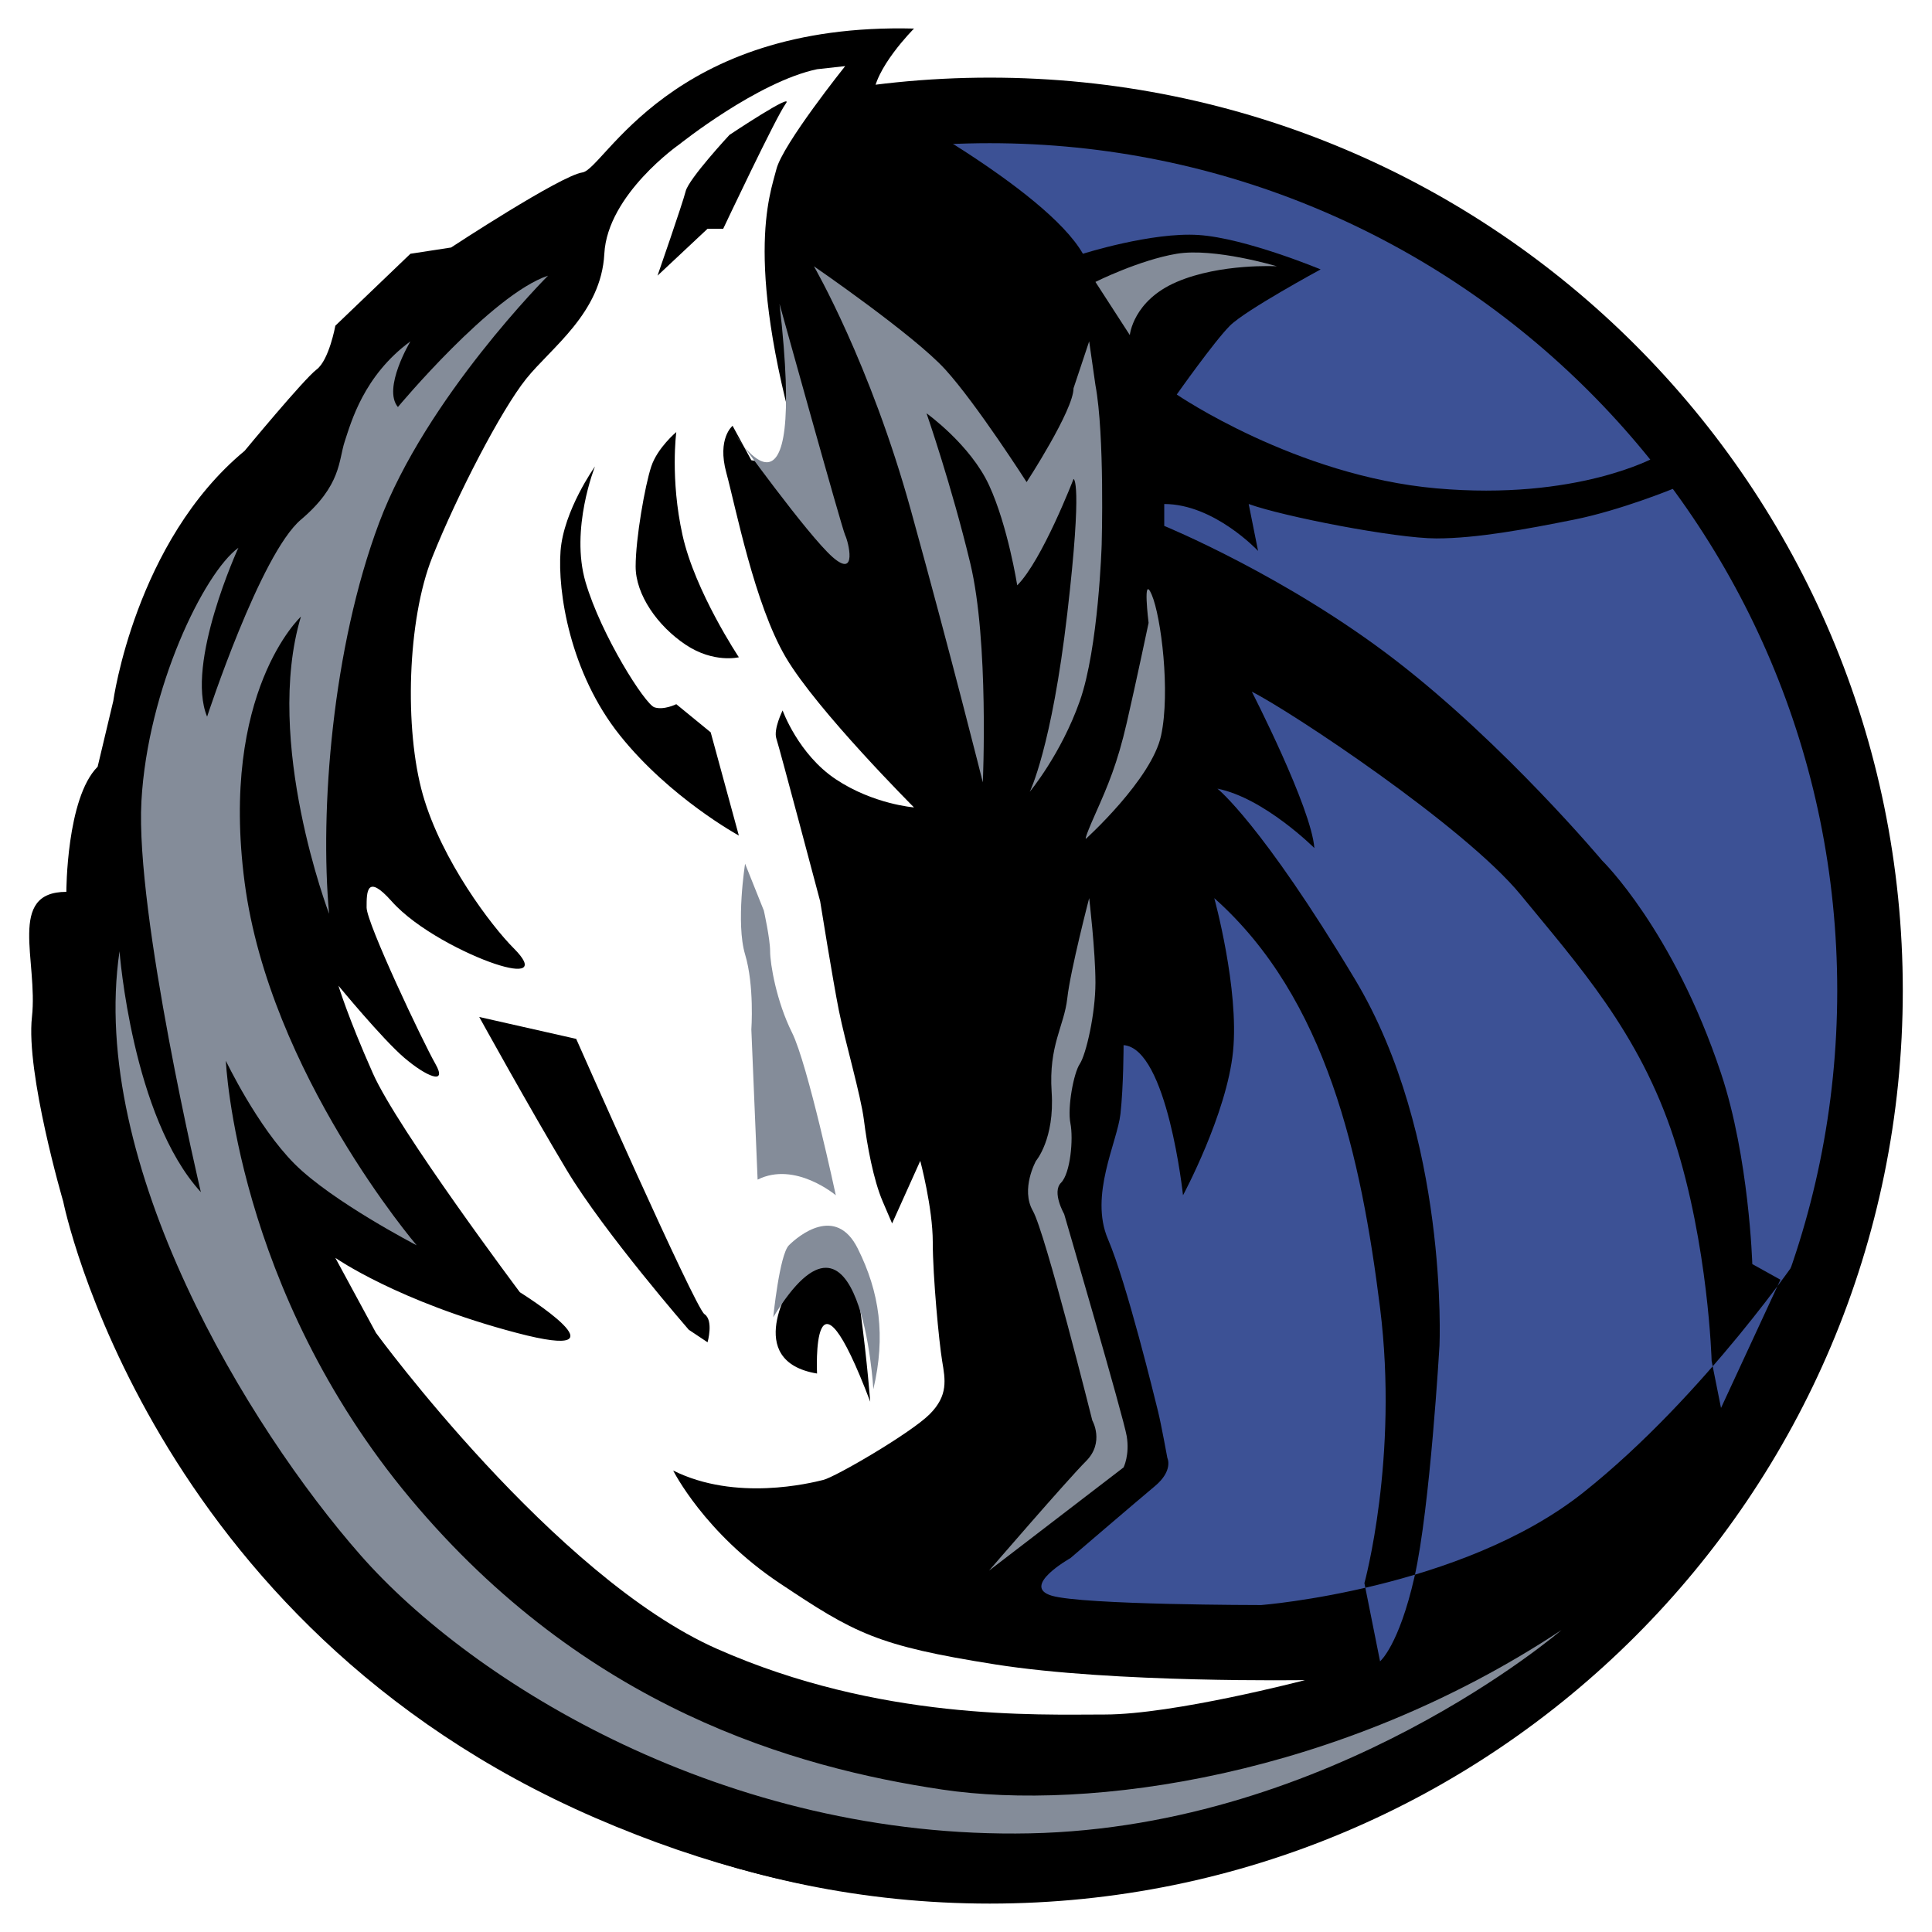
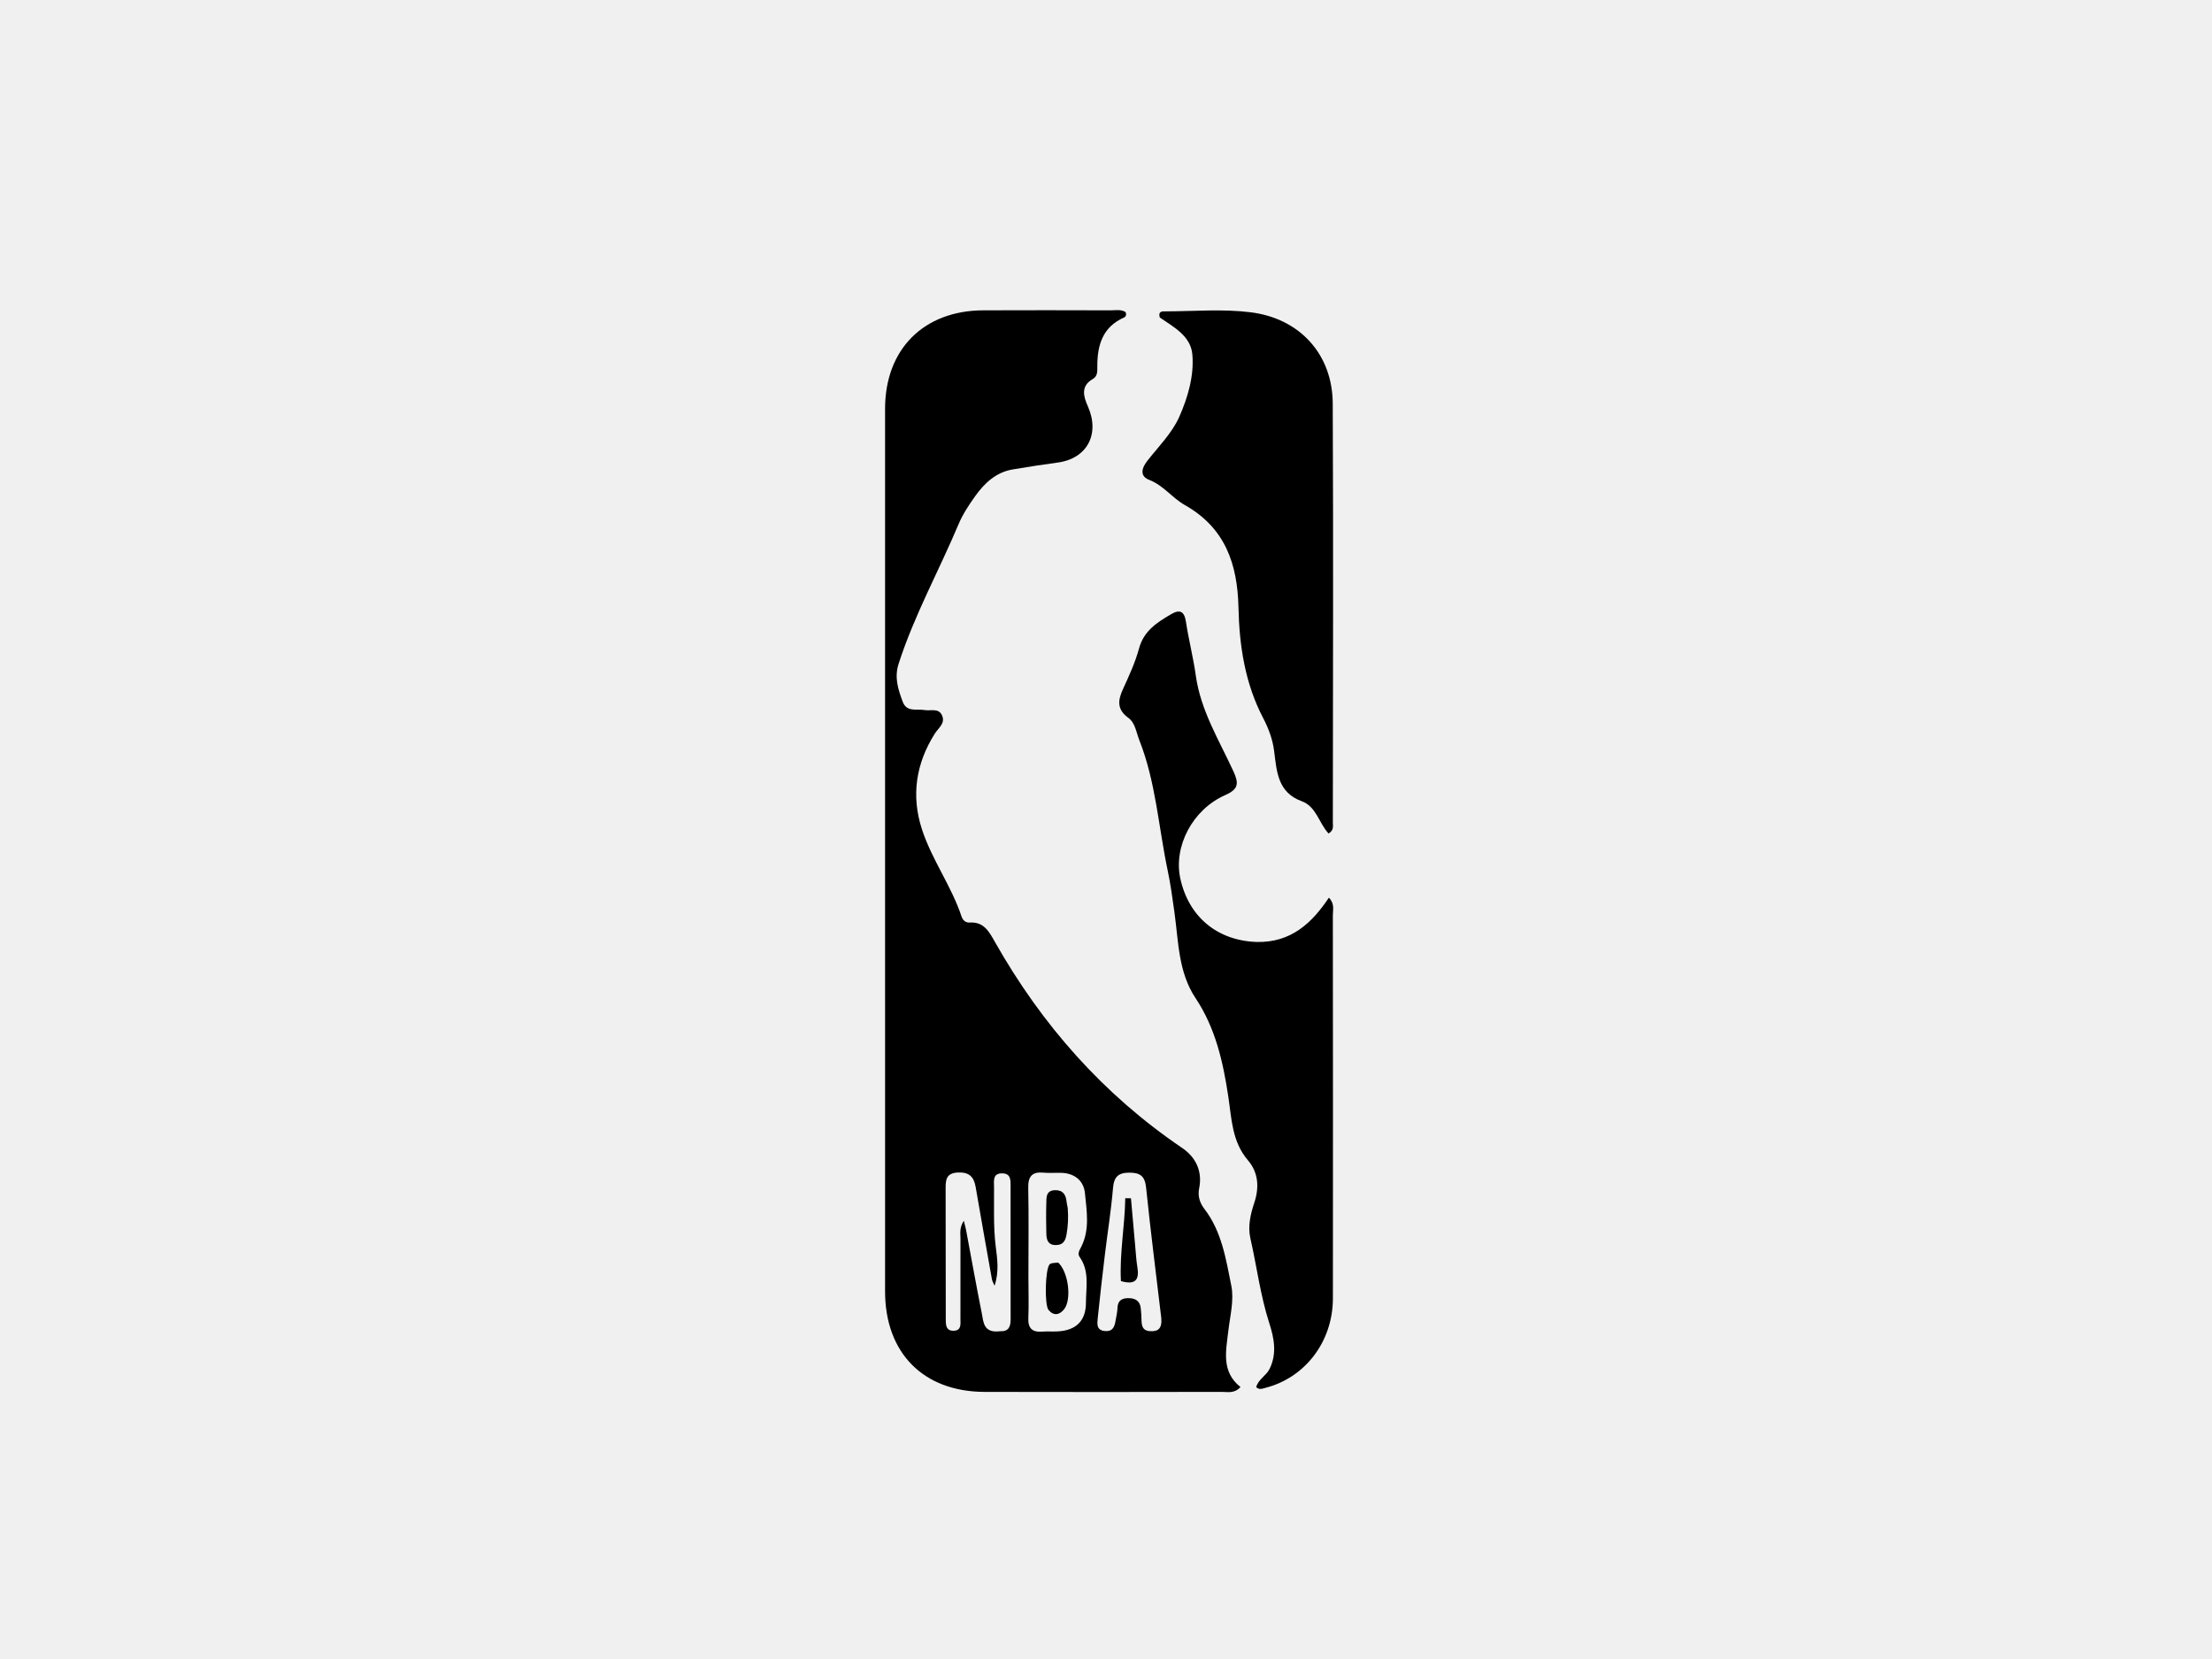
- <svg xmlns="http://www.w3.org/2000/svg" width="2500" height="2500" viewBox="0 0 192.756 192.756">
-   <path fill-rule="evenodd" clip-rule="evenodd" fill="#fff" d="M0 0h192.756v192.756H0V0z" />
-   <path d="M186.572 98.834c0 48.5-39.318 87.816-87.818 87.816s-87.818-39.316-87.818-87.816c0-48.501 39.317-87.818 87.818-87.818 48.5 0 87.818 39.317 87.818 87.818z" fill-rule="evenodd" clip-rule="evenodd" fill="#3c5195" />
-   <path d="M189.842 98.834c0 50.307-40.781 91.088-91.088 91.088-25.153 0-47.925-10.195-64.409-26.68s-26.68-39.256-26.68-64.408c0-50.307 40.782-91.089 91.088-91.089 25.152 0 47.926 10.196 64.408 26.68 16.485 16.484 26.681 39.256 26.681 64.409zm-6.541 0c0-23.348-9.463-44.485-24.762-59.785-15.301-15.3-36.438-24.763-59.785-24.763-46.694 0-84.548 37.854-84.548 84.548 0 23.348 9.463 44.484 24.763 59.783 15.3 15.301 36.438 24.764 59.785 24.764 46.695 0 84.547-37.854 84.547-84.547z" />
-   <path d="M91.191 2.85s-4.057 4.057-4.057 6.866c0 0 17.163 9.049 20.909 15.603 0 0 6.865-2.184 11.547-1.873 4.68.312 12.17 3.433 12.17 3.433s-7.49 4.057-9.051 5.617-5.305 6.866-5.305 6.866 11.859 8.114 25.902 9.362c14.043 1.249 21.844-3.121 21.844-3.121l2.811 1.248-.938 1.873s-5.305 2.185-9.986 3.121c-4.682.937-9.674 1.873-13.73 1.873s-15.291-2.185-18.725-3.433l.936 4.681s-4.369-4.681-9.361-4.681v2.184s12.17 4.993 23.094 13.419c10.922 8.425 20.596 19.972 20.596 19.972s7.076 6.872 11.859 21.22c2.809 8.426 3.121 19.037 3.121 19.037l2.807 1.561-5.928 12.795-.936-4.682s-.312-11.547-3.746-22.156c-3.434-10.611-9.674-17.477-15.291-24.342-5.617-6.865-23.094-18.412-26.838-20.284 0 0 5.928 11.546 6.24 15.603 0 0-4.992-4.993-9.674-5.929 0 0 4.369 3.433 13.732 19.037 9.361 15.604 8.426 36.512 8.426 36.512s-.938 16.229-2.496 23.094c-1.562 6.865-3.434 8.426-3.434 8.426l-1.561-7.803s3.432-12.482 1.561-27.461c-1.873-14.98-5.307-30.896-16.541-40.881 0 0 2.496 9.049 1.873 15.292-.623 6.24-4.992 14.355-4.992 14.355s-1.561-14.668-5.93-14.98c0 0 0 4.057-.312 6.865s-3.121 8.115-1.248 12.484 4.682 15.914 4.992 17.164c.312 1.248.938 4.68.938 4.68s.623 1.248-1.25 2.809c-1.871 1.561-8.424 7.178-8.424 7.178s-4.994 2.811-1.873 3.746 20.908.936 20.908.936 19.973-1.561 32.145-11.234c12.17-9.674 21.844-24.029 21.844-24.029l-4.057 17.787s-6.242 18.1-23.094 28.711c-16.852 10.609-48.682 29.334-93.308 9.986-44.626-19.35-53.052-61.479-53.052-61.479s-3.745-12.795-3.121-18.412C3.811 95.846.69 88.98 6.62 88.98c0 0 0-9.362 3.121-12.483l1.56-6.553s2.185-15.916 13.107-24.965c0 0 5.93-7.178 7.178-8.114 1.248-.936 1.872-4.369 1.872-4.369l7.49-7.178 4.057-.624s10.922-7.177 13.106-7.49c2.185-.312 8.738-14.979 33.08-14.354z" fill-rule="evenodd" clip-rule="evenodd" />
-   <path d="M99.305 166.061c-11.859-1.871-14.043-3.119-21.533-8.113-7.49-4.992-10.61-11.234-10.61-11.234 6.241 3.121 13.73 1.248 14.979.938 1.249-.312 8.738-4.682 10.61-6.555s1.56-3.432 1.249-5.305c-.312-1.873-.937-8.426-.937-11.859 0-3.432-1.248-8.113-1.248-8.113l-2.809 6.242-.937-2.186c-.936-2.184-1.56-5.617-1.873-8.113-.312-2.496-1.872-7.803-2.497-10.922-.624-3.121-1.872-10.923-1.872-10.923S77.77 74.626 77.458 73.69c-.312-.937.624-2.809.624-2.809s1.561 4.369 5.305 6.865 7.802 2.809 7.802 2.809-9.674-9.674-12.795-14.979c-3.121-5.305-4.993-14.979-5.929-18.412-.937-3.433.625-4.681.625-4.681l1.872 3.433 5.305.936c-6.241-20.597-3.433-27.462-2.809-29.959.624-2.496 6.866-10.298 6.866-10.298l-2.809.312c-5.929 1.248-13.731 7.49-13.731 7.49s-7.178 4.993-7.49 10.922-5.305 9.362-7.802 12.483-6.866 11.547-9.362 17.788c-2.497 6.241-2.809 17.164-.937 23.717 1.873 6.553 6.865 13.107 9.05 15.291 2.185 2.184.937 2.496-1.872 1.561-2.809-.936-7.802-3.433-10.298-6.241-2.497-2.809-2.497-.937-2.497.624 0 1.56 5.617 13.418 6.865 15.604 1.249 2.184-.936 1.248-3.121-.625-2.185-1.871-6.553-7.178-6.553-7.178s.936 3.121 3.433 8.738c2.496 5.617 14.667 21.846 14.667 21.846s11.546 7.178-.312 4.057-18.1-7.49-18.1-7.49l4.058 7.49s17.788 24.342 34.015 31.52c16.228 7.178 31.832 6.553 38.697 6.553s19.973-3.432 19.973-3.432-19.036.309-30.893-1.564zM79.02 127.99c2.809-5.617 6.241-1.561 6.865 3.119.652 4.891.937 8.738.937 8.738-5.93-15.604-5.305-2.809-5.305-2.809-7.49-1.247-2.497-9.048-2.497-9.048zM68.41 19.077c.312-1.248 4.369-5.618 4.369-5.618s6.554-4.369 5.617-3.12c-.936 1.248-6.241 12.482-6.241 12.482h-1.561l-4.993 4.681c0 .001 2.496-7.176 2.809-8.425zm-3.433 27.462c.625-1.873 2.497-3.433 2.497-3.433s-.624 4.681.624 10.298c1.249 5.617 5.618 12.171 5.618 12.171s-2.497.624-5.305-1.249-4.993-4.993-4.993-7.802c-.001-2.807.935-8.112 1.559-9.985zm-9.05 8.426c.312-4.057 3.433-8.426 3.433-8.426s-2.497 6.242-.937 11.546c1.561 5.305 5.93 12.171 6.866 12.483.936.312 2.184-.312 2.184-.312l3.433 2.809 2.809 10.298s-6.866-3.745-11.858-9.986c-4.994-6.241-6.242-14.355-5.93-18.412zm.624 61.789c-3.745-6.24-8.738-15.291-8.738-15.291l9.674 2.186s11.858 26.838 12.794 27.461c.937.625.312 2.809.312 2.809l-1.873-1.248c.002-.001-8.425-9.675-12.169-15.917z" fill-rule="evenodd" clip-rule="evenodd" fill="#fff" />
-   <path d="M40.948 34.056s-2.809 4.681-1.249 6.554c0 0 9.362-11.234 14.979-13.107 0 0-12.171 12.171-16.852 24.654-4.681 12.482-5.929 28.71-4.993 39.008 0 0-6.554-17.164-2.809-29.646 0 0-8.114 7.489-5.617 26.526 2.497 19.036 17.164 36.2 17.164 36.2s-8.426-4.369-12.171-8.113c-3.745-3.746-6.866-10.299-6.866-10.299s.937 22.781 18.413 43.689c17.476 20.91 38.384 26.838 53.052 29.023 14.667 2.184 39.631-1.248 61.79-15.916 0 0-22.781 19.662-53.051 20.285-30.272.623-55.55-14.98-66.784-27.775-11.234-12.793-27.15-39.008-24.029-60.229 0 0 1.249 16.539 8.114 24.029 0 0-6.554-27.774-5.929-39.009s6.242-22.781 9.674-25.278c0 0-5.306 11.547-3.121 16.852 0 0 5.305-16.228 9.362-19.66s3.745-5.929 4.369-7.802 1.873-6.553 6.554-9.986z" fill-rule="evenodd" clip-rule="evenodd" fill="#848c99" />
-   <path d="M75.587 117.691l-.625-14.98s.312-4.367-.624-7.489c-.936-3.121 0-9.05 0-9.05l1.873 4.681s.624 2.809.624 4.057c0 1.248.625 4.992 2.185 8.113 1.561 3.121 4.369 16.229 4.369 16.229s-4.057-3.434-7.802-1.561zM77.147 131.422s.625-6.242 1.561-7.178 4.681-4.057 6.866.312c2.184 4.369 2.809 8.738 1.56 14.043 0 .001-1.249-21.533-9.987-7.177zM109.291 28.127l3.432 5.305s.312-3.433 4.682-5.305c4.369-1.873 9.986-1.561 9.986-1.561s-6.24-1.873-9.986-1.249c-3.745.626-8.114 2.81-8.114 2.81zM102.426 48.099s4.68-7.177 4.68-9.361l1.561-4.682.625 4.369c.936 4.993.623 15.916.623 15.916s-.311 10.299-2.184 15.604c-1.873 5.305-4.992 9.05-4.992 9.05s2.184-4.369 3.744-17.788.623-13.419.623-13.419-3.121 8.114-5.617 10.61c0 0-.936-5.93-2.809-9.986-1.872-4.057-6.241-7.178-6.241-7.178s2.497 7.178 4.369 14.979 1.249 21.845 1.249 21.845-3.121-12.482-7.178-27.15c-4.057-14.667-9.674-24.341-9.674-24.341s9.986 6.865 13.106 10.298c3.121 3.433 8.115 11.234 8.115 11.234zM73.403 43.418s7.178 11.547 4.369-13.107c0 0 6.241 22.469 6.553 23.093s1.249 4.369-1.248 2.185-9.674-12.171-9.674-12.171zM114.596 62.143s-.625-4.994.312-2.809c.936 2.185 1.871 9.674.936 14.043-.936 4.369-7.49 10.298-7.49 10.298s-.312.312.938-2.497c1.248-2.808 2.186-4.993 3.121-9.05s2.183-9.985 2.183-9.985zM98.68 156.699l13.42-10.297s.625-1.25.312-3.121c-.312-1.873-6.242-22.158-6.242-22.158s-1.248-2.184-.312-3.119c.938-.938 1.248-4.369.938-5.93-.312-1.561.311-4.994.936-5.93.623-.936 1.561-4.994 1.561-8.113 0-3.121-.625-8.426-.625-8.426s-1.871 7.178-2.184 9.987-1.873 4.68-1.561 9.361-1.561 6.865-1.561 6.865-1.561 2.809-.312 4.992c1.248 2.186 5.93 20.91 5.93 20.91s1.248 2.184-.625 4.057c-1.873 1.873-9.675 10.922-9.675 10.922z" fill-rule="evenodd" clip-rule="evenodd" fill="#848c99" />
+ <svg xmlns="http://www.w3.org/2000/svg" version="1.1" id="Layer_1" x="0px" y="0px" width="100%" viewBox="0 0 704 528" enable-background="new 0 0 704 528" xml:space="preserve">
+   <path fill="#000000" opacity="1" stroke="none" d=" M281.688,379   C281.686,295.706 281.681,212.912 281.684,130.118   C281.685,111.172 293.938,98.852 312.926,98.767   C326.419,98.707 339.913,98.737 353.407,98.771   C355.023,98.775 356.725,98.388 358.204,99.305   C358.606,100.092 358.337,100.788 357.729,101.057   C350.894,104.079 349.223,109.869 349.237,116.619   C349.24,118.096 349.375,119.722 347.799,120.623   C343.815,122.902 344.88,126.286 346.224,129.312   C350.145,138.138 346.003,145.974 336.603,147.219   C331.838,147.85 327.087,148.605 322.346,149.396   C317.042,150.282 313.392,153.695 310.427,157.825   C308.396,160.653 306.423,163.636 305.079,166.826   C298.823,181.683 290.963,195.845 285.994,211.267   C284.579,215.657 285.86,219.468 287.31,223.36   C288.568,226.737 291.741,225.555 294.214,225.983   C296.219,226.33 298.867,225.18 299.894,227.873   C300.823,230.308 298.651,231.69 297.511,233.492   C291.51,242.975 289.936,253.226 293.417,263.93   C296.565,273.61 302.785,281.949 306.006,291.632   C306.404,292.828 307.267,293.699 308.591,293.613   C313.134,293.318 314.79,296.502 316.66,299.805   C331.566,326.146 351.084,348.3 376.244,365.358   C380.667,368.356 382.734,372.859 381.643,378.243   C381.11,380.869 381.983,383.01 383.337,384.779   C388.873,392.016 390.185,400.784 391.886,409.224   C392.8,413.761 391.489,418.792 390.93,423.571   C390.173,430.044 388.649,436.587 394.804,441.441   C392.841,443.589 390.719,442.984 388.82,442.987   C363.665,443.029 338.51,443.068 313.356,442.992   C293.84,442.932 281.695,430.581 281.686,410.985   C281.682,400.49 281.687,389.995 281.688,379  M318.343,423.677   C321.075,423.804 321.652,422.175 321.647,419.847   C321.615,405.703 321.643,391.56 321.633,377.416   C321.632,375.56 321.705,373.513 319.05,373.439   C315.894,373.352 316.35,375.79 316.367,377.699   C316.422,384.012 316.125,390.322 316.894,396.637   C317.369,400.541 318.059,404.58 316.527,409.21   C316.047,408.062 315.783,407.652 315.704,407.21   C313.958,397.413 312.199,387.618 310.522,377.809   C309.958,374.505 308.424,372.983 304.817,373.168   C301.165,373.354 300.952,375.496 300.957,378.197   C300.982,392.007 300.963,405.818 301.004,419.628   C301.01,421.436 300.907,423.656 303.616,423.529   C306.066,423.415 305.669,421.3 305.675,419.717   C305.707,411.231 305.653,402.745 305.685,394.259   C305.692,392.602 305.262,390.81 306.748,388.522   C307.123,390.062 307.343,390.813 307.487,391.579   C309.139,400.373 310.71,409.184 312.465,417.958   C313.016,420.711 312.931,424.37 318.343,423.677  M327.307,406.498   C327.314,410.821 327.465,415.151 327.283,419.467   C327.145,422.751 328.505,424.036 331.68,423.809   C333.335,423.69 335.007,423.822 336.666,423.734   C342.435,423.425 345.602,420.413 345.614,414.631   C345.624,409.735 346.811,404.607 343.638,400.095   C342.845,398.967 343.548,397.932 344.093,396.864   C346.91,391.348 345.851,385.435 345.298,379.736   C344.908,375.728 341.953,373.364 337.667,373.269   C335.839,373.228 333.996,373.396 332.183,373.219   C328.514,372.862 327.177,374.345 327.254,378.062   C327.444,387.204 327.309,396.353 327.307,406.498  M369.601,419.523   C367.962,405.702 366.19,391.894 364.773,378.051   C364.398,374.384 362.972,373.213 359.469,373.215   C355.913,373.218 354.529,374.524 354.227,378.142   C353.635,385.235 352.491,392.281 351.64,399.353   C350.828,406.096 350.052,412.844 349.361,419.6   C349.179,421.382 348.935,423.417 351.724,423.623   C354.255,423.81 354.754,422.118 355.068,420.202   C355.283,418.894 355.616,417.587 355.656,416.272   C355.729,413.854 357.13,413.128 359.236,413.155   C361.317,413.182 362.782,414.037 363.05,416.258   C363.209,417.575 363.268,418.908 363.306,420.235   C363.359,422.046 363.686,423.522 365.969,423.66   C368.397,423.807 369.878,423.077 369.601,419.523  z" />
+   <path fill="#000000" opacity="1" stroke="none" d=" M399.997,299.798   C410.89,300.015 417.506,293.816 422.942,285.694   C424.832,287.635 424.195,289.558 424.197,291.269   C424.24,331.915 424.262,372.561 424.216,413.207   C424.2,426.955 415.416,438.462 402.725,441.704   C401.757,441.952 400.827,442.417 399.808,441.49   C400.428,438.994 403.003,437.869 404.09,435.616   C406.472,430.682 405.495,425.851 403.952,421.06   C401.116,412.255 399.997,403.081 397.952,394.108   C397.075,390.258 398.011,386.374 399.193,382.802   C400.868,377.742 400.459,373.125 397.126,369.215   C392.082,363.299 391.981,355.989 390.929,349.031   C389.248,337.912 386.856,327.201 380.476,317.627   C374.995,309.402 375.082,299.631 373.772,290.278   C373.15,285.844 372.549,281.394 371.626,277.017   C368.708,263.174 367.864,248.877 362.593,235.543   C361.617,233.074 361.31,230.068 359.116,228.471   C355.472,225.819 355.739,222.96 357.373,219.381   C359.307,215.147 361.302,210.862 362.51,206.394   C364.037,200.75 368.268,198.088 372.742,195.468   C375.473,193.869 376.927,194.502 377.437,197.868   C378.309,203.611 379.784,209.266 380.583,215.018   C382.134,226.181 388.023,235.603 392.577,245.539   C394.345,249.396 394.138,251.192 389.931,253.052   C379.494,257.664 373.442,269.427 375.649,279.581   C378.288,291.72 387.33,299.369 399.997,299.798  z" />
+   <path fill="#000000" opacity="1" stroke="none" d=" M369.112,101.043   C368.529,98.871 370.09,99.099 371.095,99.097   C380.08,99.074 389.104,98.274 398.042,99.388   C413.621,101.33 424.09,112.7 424.163,128.442   C424.371,172.905 424.228,217.37 424.196,261.834   C424.195,262.911 424.592,264.196 422.843,265.275   C419.805,262.08 418.975,256.711 414.302,255.004   C406.591,252.189 406.352,245.52 405.501,238.95   C405.032,235.333 403.752,231.837 402.04,228.574   C396.254,217.55 394.431,205.542 394.162,193.389   C393.854,179.458 389.931,167.991 377.051,160.717   C373.086,158.477 370.302,154.497 365.762,152.733   C362.687,151.538 363.3,149.027 365.179,146.632   C368.744,142.09 373.043,137.806 375.321,132.656   C378.034,126.522 380.07,119.654 379.484,112.819   C378.99,107.048 373.802,104.222 369.112,101.043  z" />
+   <path fill="#000000" opacity="1" stroke="none" d=" M339.819,384.45   C340.066,387.544 339.903,390.172 339.452,392.816   C339.099,394.881 338.387,396.245 336.048,396.255   C333.507,396.267 333.054,394.569 333.012,392.607   C332.945,389.452 332.898,386.292 332.998,383.138   C333.059,381.22 332.783,378.882 335.783,378.794   C338.339,378.718 339.262,380.285 339.467,382.552   C339.512,383.046 339.657,383.53 339.819,384.45  z" />
+   <path fill="#000000" opacity="1" stroke="none" d=" M336.804,401.837   C340.129,405.026 341.067,413.604 338.706,416.635   C337.263,418.489 335.405,418.921 333.72,416.927   C332.372,415.333 332.642,403.851 334.066,402.39   C334.543,401.9 335.591,401.965 336.804,401.837  z" />
+   <path fill="#000000" opacity="1" stroke="none" d=" M361.319,396.871   C361.536,399.302 361.652,401.286 361.98,403.234   C362.636,407.127 361.561,409.104 356.748,407.722   C356.287,398.893 357.995,390.184 358.132,381.347   C358.736,381.356 359.34,381.365 359.945,381.375   C360.401,386.386 360.858,391.397 361.319,396.871  z" />
</svg>
